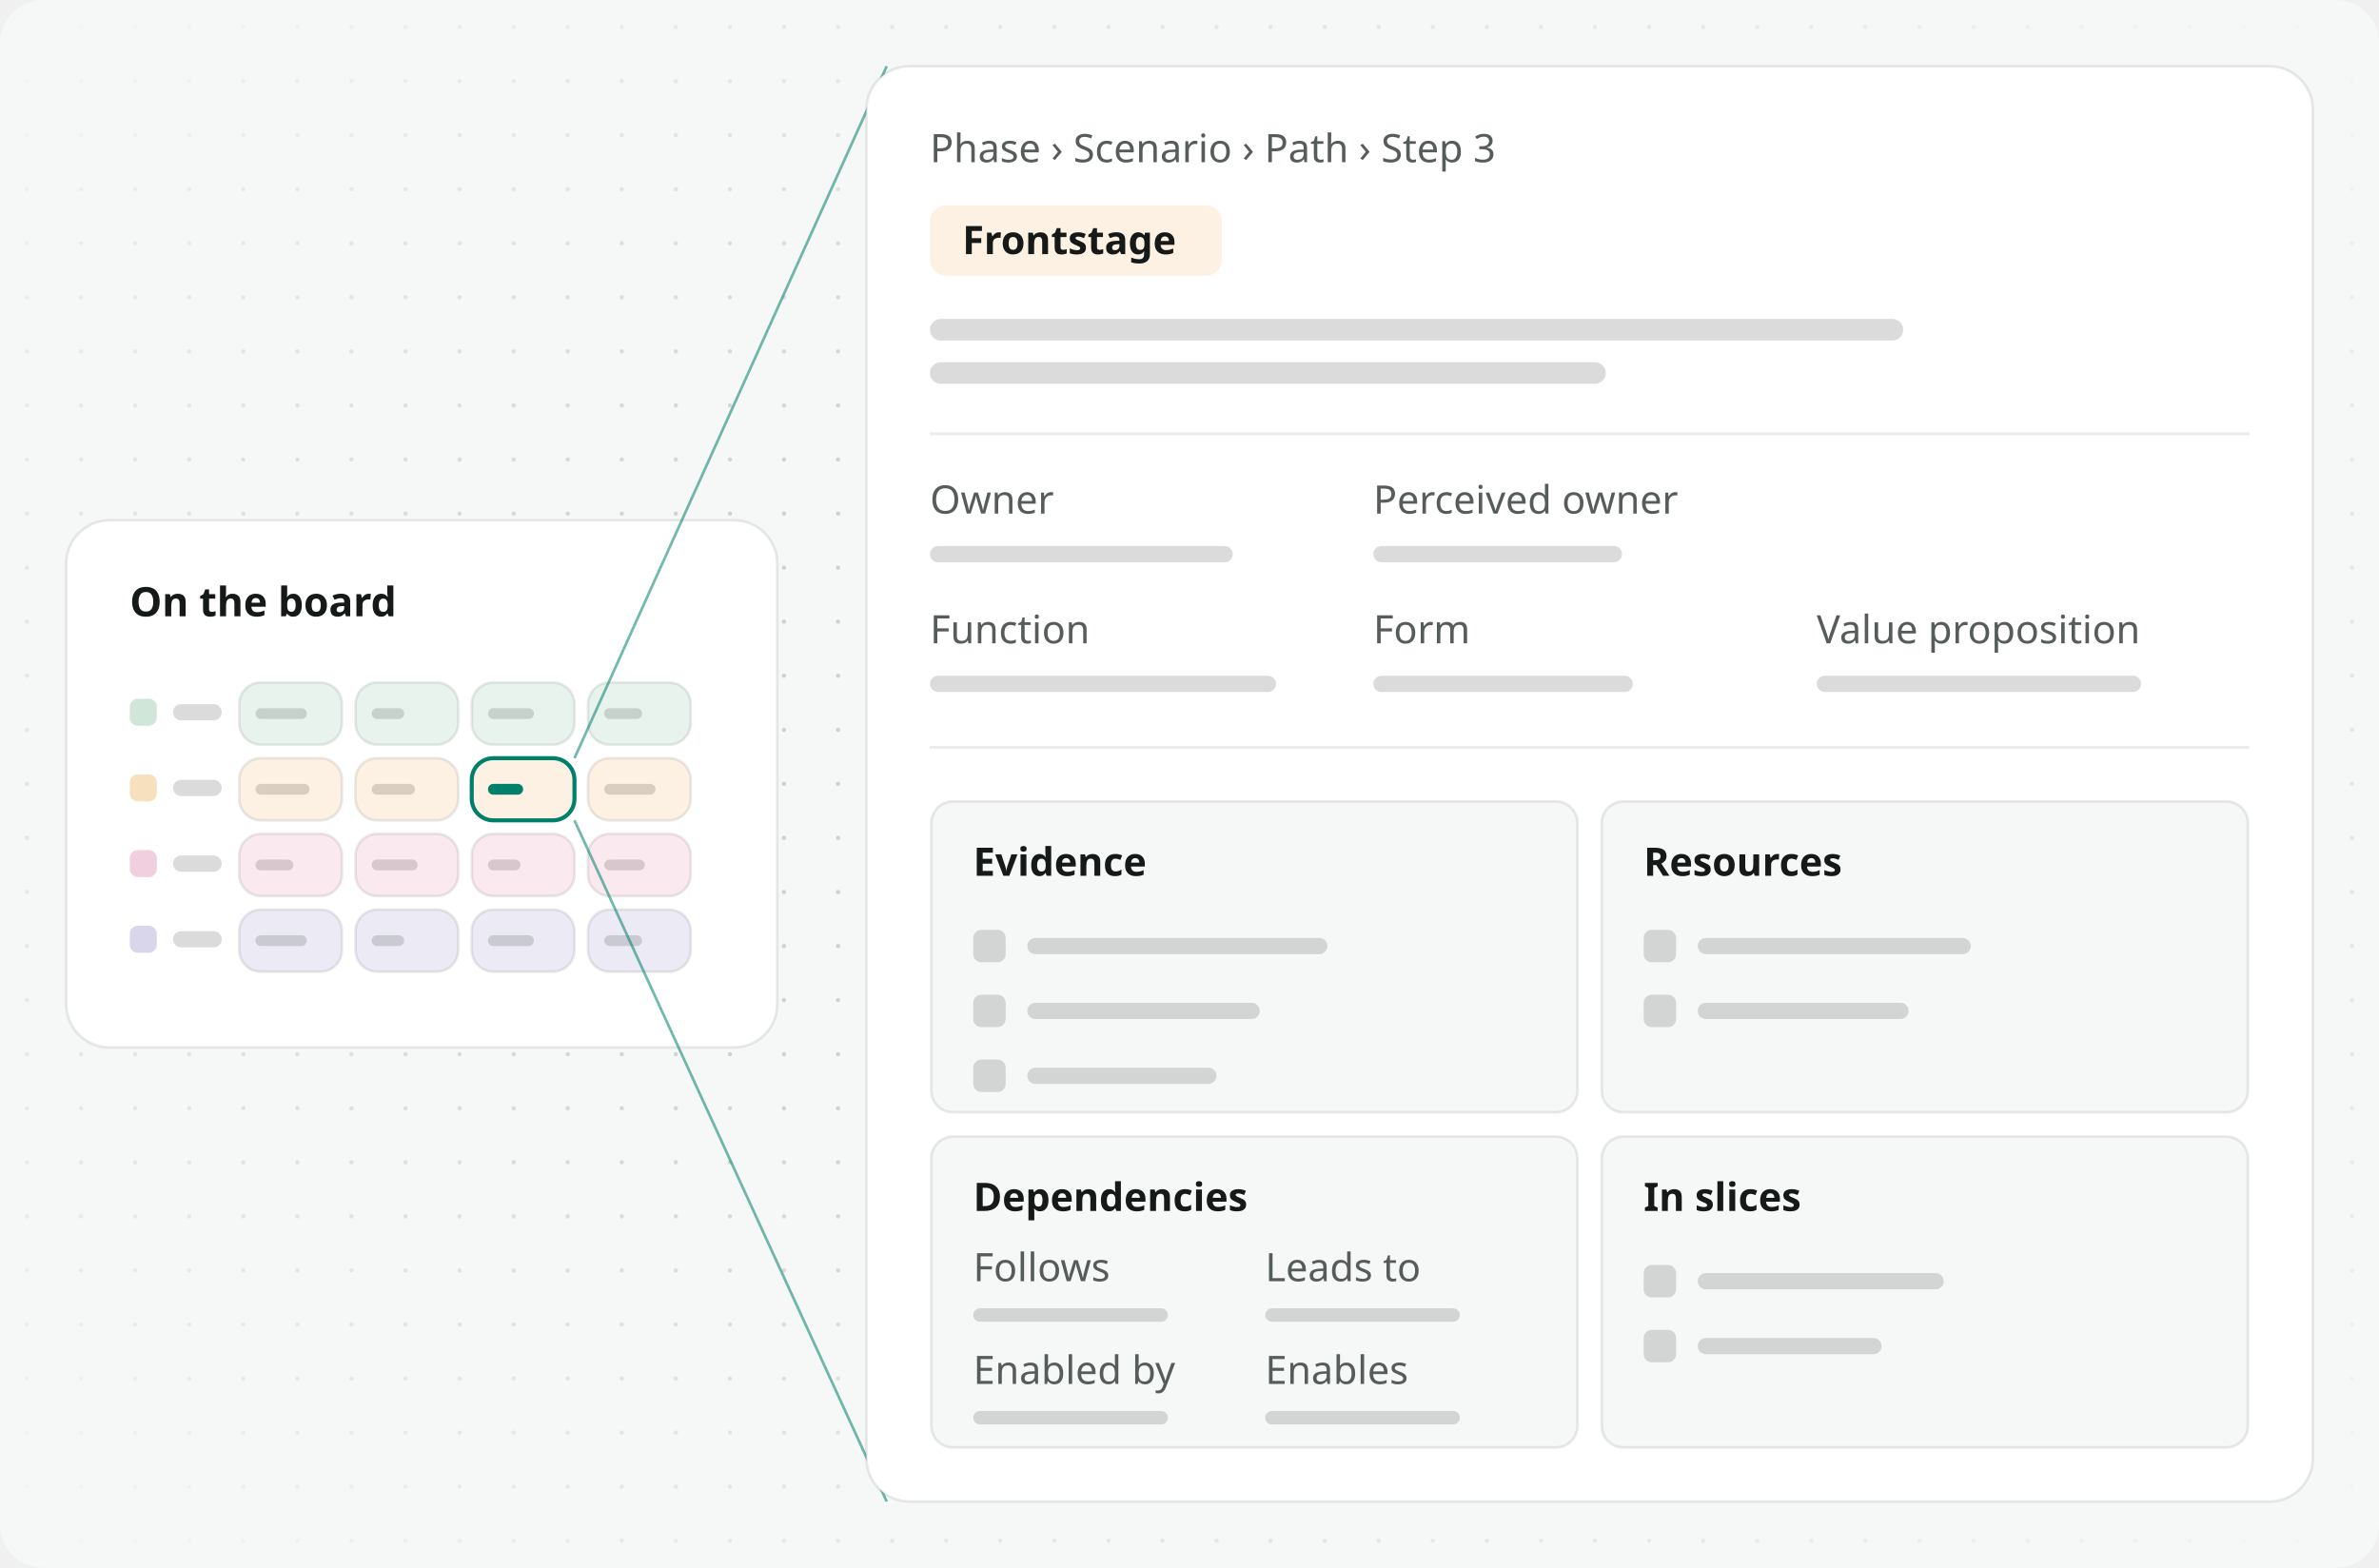
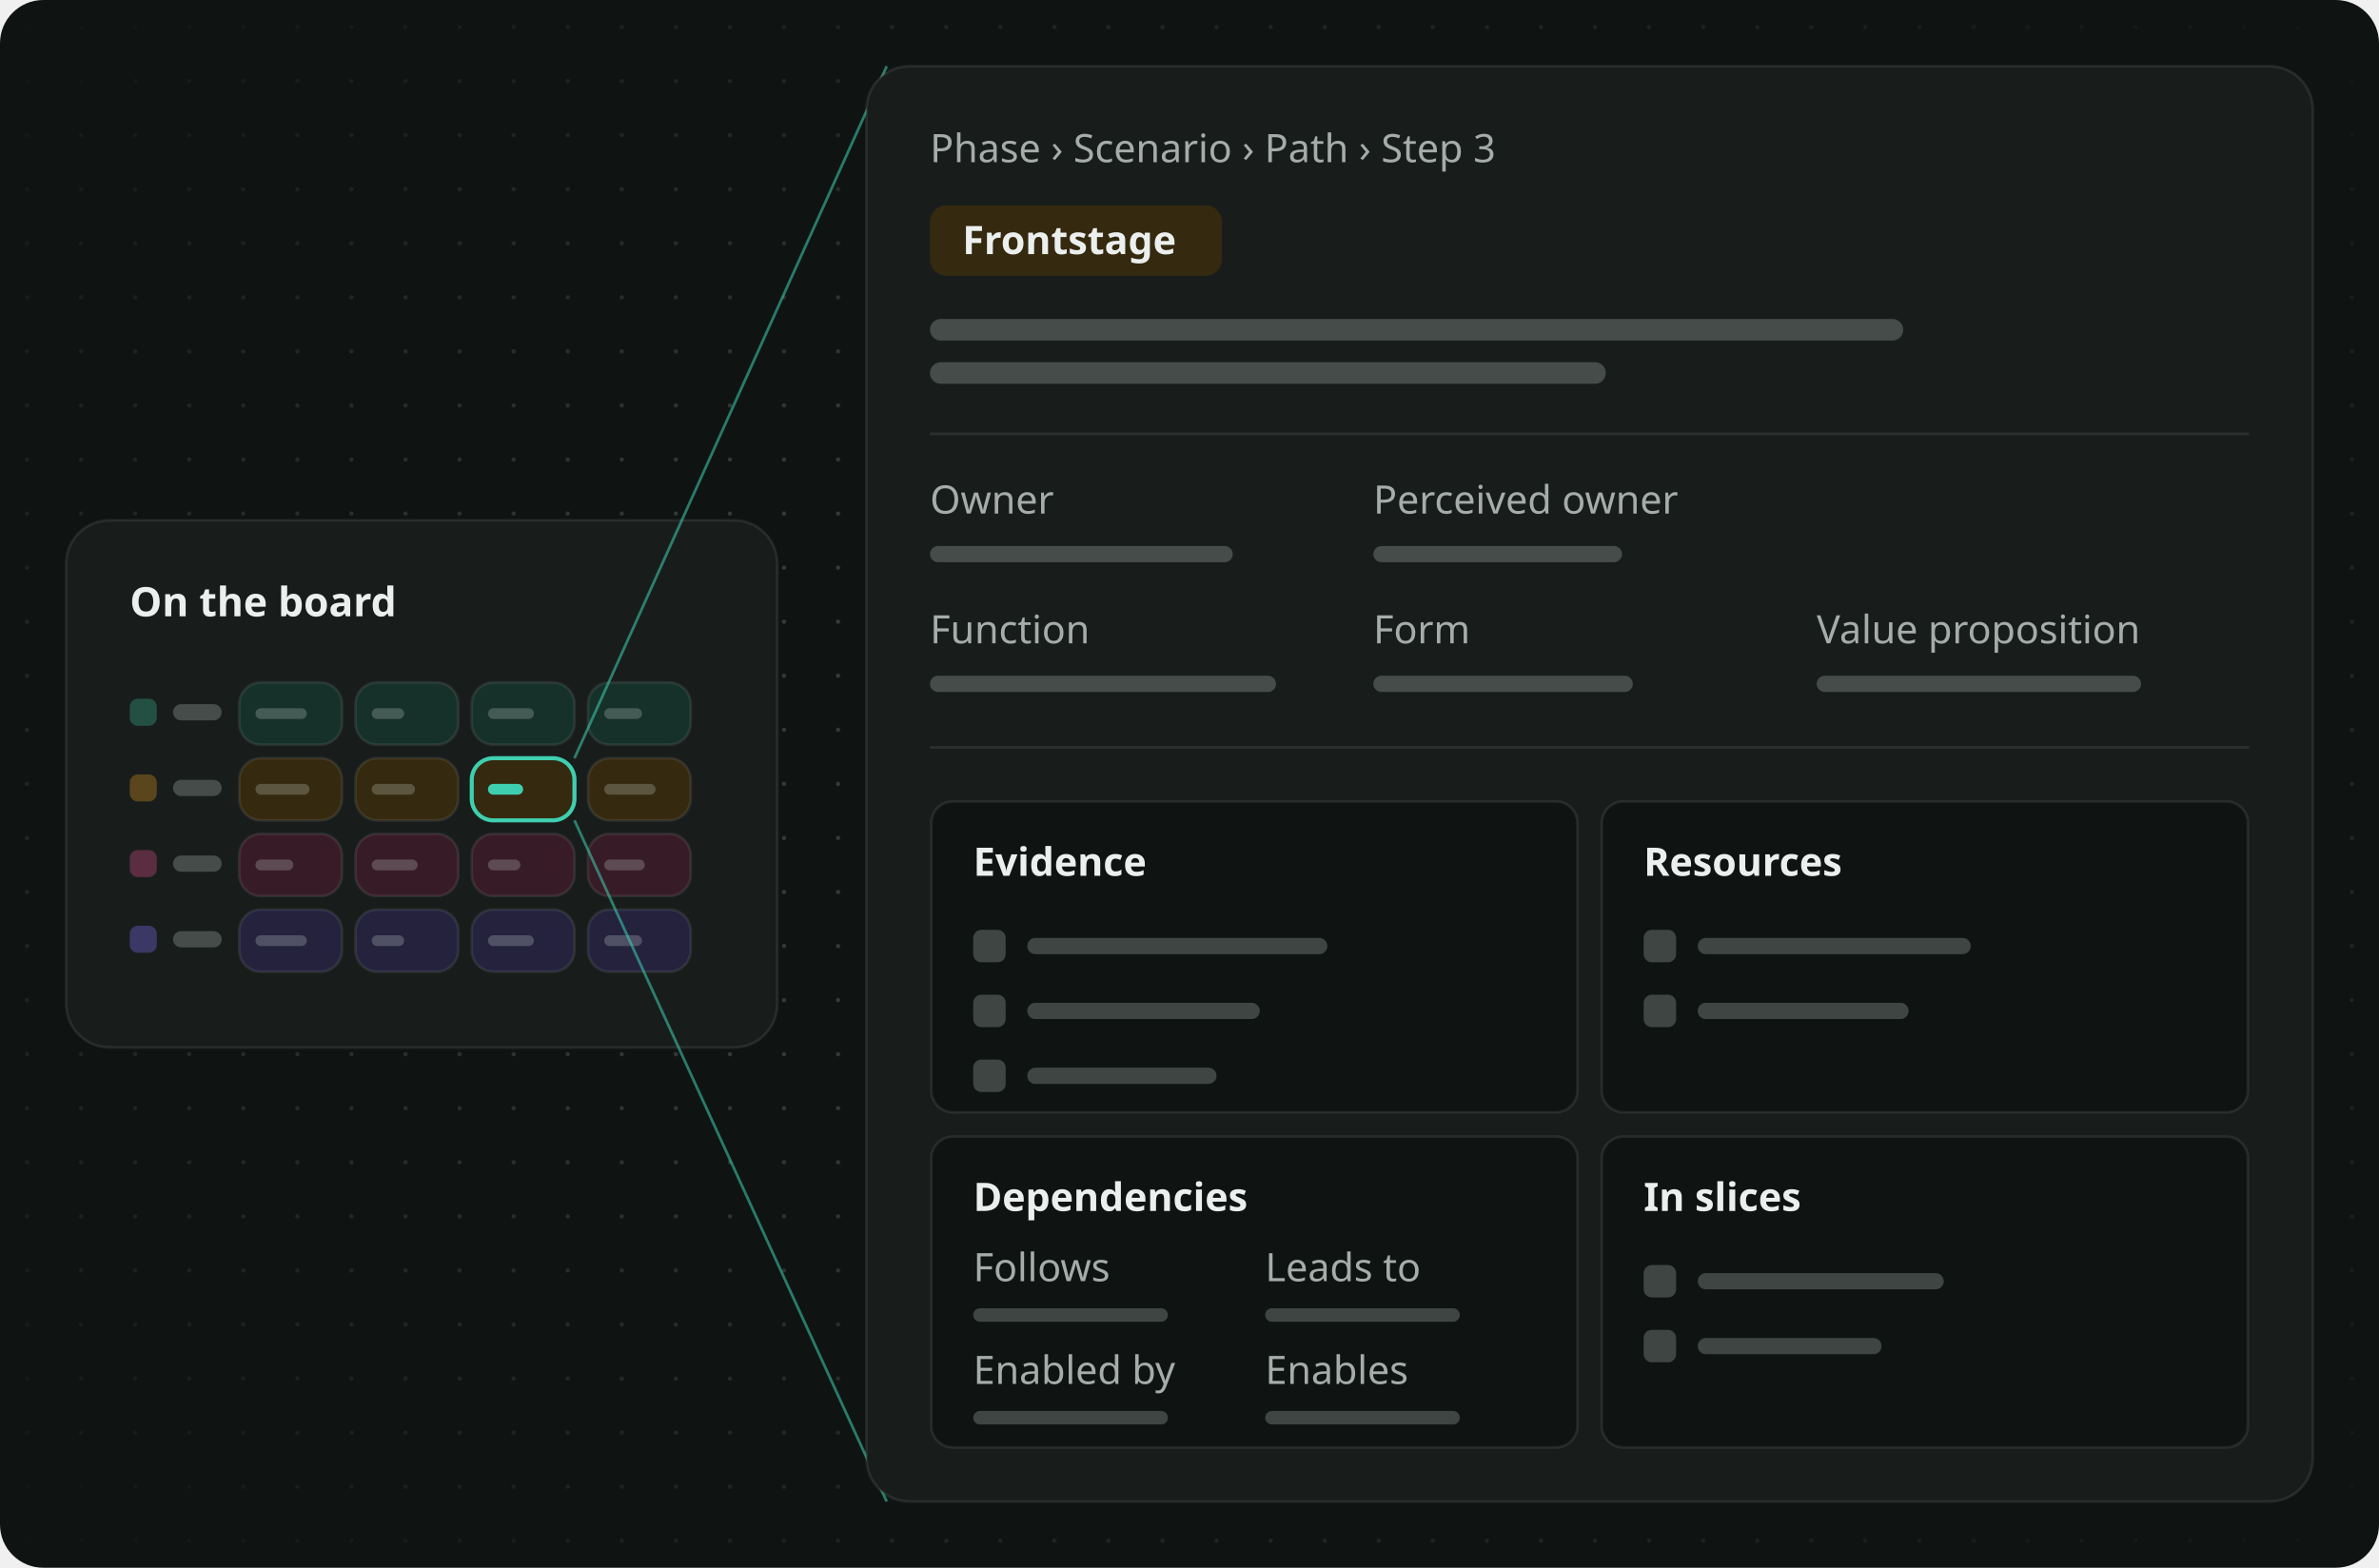
<svg xmlns="http://www.w3.org/2000/svg" viewBox="0 0 880 580" font-family="'Ubuntu Sans', system-ui, sans-serif">
  <style>
-     .plate { fill: #f6f8f7; }
-     .dot { fill: #151a18; fill-opacity: 0.17; }
-     .card { fill: #ffffff; stroke: #151a18; stroke-opacity: 0.09; }
-     .well { fill: #f6f8f7; stroke: #151a18; stroke-opacity: 0.09; }
-     .well-focus { stroke: #00806a; stroke-opacity: 1; stroke-width: 1.5; }
-     .title { font-size: 15px; font-weight: 600; fill: #151a18; }
-     .label { font-size: 14.5px; fill: #565c5a; }
-     .label-teal { font-size: 14.5px; font-weight: 600; fill: #00806a; }
-     .strong { font-size: 14.5px; font-weight: 600; fill: #151a18; }
-     .num { font-size: 14.5px; font-weight: 600; fill: #ffffff; }
-     .axis { stroke: #151a18; stroke-opacity: 0.09; }
-     .line { stroke: #565c5a; stroke-width: 1.25; }
-     .flow { stroke: #565c5a; stroke-width: 1.5; fill: none; }
-     .flow-head { fill: #565c5a; }
-     .trace { stroke: #00806a; stroke-width: 1.5; fill: none; }
-     .trace-head { fill: #00806a; }
-     .zoom { stroke: #00806a; stroke-width: 1; stroke-opacity: 0.55; fill: none; }
-     .skel { fill: #151a18; fill-opacity: 0.16; }
-     .skel-teal { fill: #00806a; }
-     .cell { stroke: #151a18; stroke-opacity: 0.09; }
-     .cell-focus { stroke: #00806a; stroke-opacity: 1; stroke-width: 1.5; }
-     .hit { fill: #00806a; }
-     .tick { fill: #565c5a; }
-     .miss { fill: #151a18; fill-opacity: 0.16; }
-     .badge { fill: #00806a; stroke: #ffffff; stroke-width: 2; }
+     .plate { fill: #0f1412; }
+     .dot { fill: #ebf0ee; fill-opacity: 0.17; }
+     .card { fill: #181d1b; stroke: #ebf0ee; stroke-opacity: 0.09; }
+     .well { fill: #0f1412; stroke: #ebf0ee; stroke-opacity: 0.09; }
+     .well-focus { stroke: #3ecfb0; stroke-opacity: 1; stroke-width: 1.5; }
+     .title { font-size: 15px; font-weight: 600; fill: #ebf0ee; }
+     .label { font-size: 14.5px; fill: #a6acaa; }
+     .label-teal { font-size: 14.5px; font-weight: 600; fill: #3ecfb0; }
+     .strong { font-size: 14.5px; font-weight: 600; fill: #ebf0ee; }
+     .num { font-size: 14.5px; font-weight: 600; fill: #0f1412; }
+     .axis { stroke: #ebf0ee; stroke-opacity: 0.09; }
+     .line { stroke: #a6acaa; stroke-width: 1.25; }
+     .flow { stroke: #a6acaa; stroke-width: 1.5; fill: none; }
+     .flow-head { fill: #a6acaa; }
+     .trace { stroke: #3ecfb0; stroke-width: 1.5; fill: none; }
+     .trace-head { fill: #3ecfb0; }
+     .zoom { stroke: #3ecfb0; stroke-width: 1; stroke-opacity: 0.55; fill: none; }
+     .skel { fill: #ebf0ee; fill-opacity: 0.22; }
+     .skel-teal { fill: #3ecfb0; }
+     .cell { stroke: #ebf0ee; stroke-opacity: 0.09; }
+     .cell-focus { stroke: #3ecfb0; stroke-opacity: 1; stroke-width: 1.5; }
+     .hit { fill: #3ecfb0; }
+     .tick { fill: #a6acaa; }
+     .miss { fill: #ebf0ee; fill-opacity: 0.22; }
+     .badge { fill: #3ecfb0; stroke: #181d1b; stroke-width: 2; }
    .faded { opacity: 0.4; }
-     .lane-c { fill: #e8f3ed; } .sq-c { fill: #cfe6d9; }
-     .lane-f { fill: #fdf1e3; } .sq-f { fill: #f6e0bd; }
-     .lane-b { fill: #fbe9f0; } .sq-b { fill: #f2cfdf; }
-     .lane-s { fill: #ecebf5; } .sq-s { fill: #d9d6ec; }
+     .lane-c { fill: #16302a; } .sq-c { fill: #235043; }
+     .lane-f { fill: #35290f; } .sq-f { fill: #5a451c; }
+     .lane-b { fill: #371b27; } .sq-b { fill: #5a2d40; }
+     .lane-s { fill: #24223d; } .sq-s { fill: #3b3866; }
  </style>
  <defs>
    <pattern id="grid" width="20" height="20" patternUnits="userSpaceOnUse">
      <circle class="dot" cx="10" cy="10" r="0.8" />
    </pattern>
    <radialGradient id="fade" cx="50%" cy="50%" r="70%">
      <stop offset="0.35" stop-color="#fff" />
      <stop offset="1" stop-color="#000" />
    </radialGradient>
    <mask id="fadeMask">
      <rect width="880" height="580" fill="url(#fade)" />
    </mask>
    <marker id="headMuted" markerWidth="8" markerHeight="8" refX="6" refY="4" orient="auto" markerUnits="userSpaceOnUse">
      <path class="flow-head" d="M0,0.5 L7,4 L0,7.5 Z" />
    </marker>
    <marker id="headTeal" markerWidth="8" markerHeight="8" refX="6" refY="4" orient="auto" markerUnits="userSpaceOnUse">
      <path class="trace-head" d="M0,0.5 L7,4 L0,7.5 Z" />
    </marker>
  </defs>
  <rect class="plate" width="880" height="580" rx="16" />
  <rect width="880" height="580" rx="16" fill="url(#grid)" mask="url(#fadeMask)" />
  <rect class="card" x="24.5" y="192.5" width="263" height="195" rx="16" />
  <text class="title" x="48" y="228">On the board</text>
  <rect class="sq-c" x="48" y="258.5" width="10" height="10" rx="3" />
  <rect class="skel" x="64" y="260.5" width="18" height="6" rx="3" />
  <rect class="lane-c cell" x="88.5" y="252.5" width="38" height="23" rx="8" />
  <rect class="skel" x="94.5" y="262" width="19" height="4" rx="2" />
  <rect class="lane-c cell" x="131.5" y="252.5" width="38" height="23" rx="8" />
  <rect class="skel" x="137.5" y="262" width="12" height="4" rx="2" />
  <rect class="lane-c cell" x="174.5" y="252.5" width="38" height="23" rx="8" />
  <rect class="skel" x="180.5" y="262" width="17" height="4" rx="2" />
  <rect class="lane-c cell" x="217.5" y="252.5" width="38" height="23" rx="8" />
  <rect class="skel" x="223.5" y="262" width="14" height="4" rx="2" />
  <rect class="sq-f" x="48" y="286.5" width="10" height="10" rx="3" />
  <rect class="skel" x="64" y="288.5" width="18" height="6" rx="3" />
  <rect class="lane-f cell" x="88.5" y="280.5" width="38" height="23" rx="8" />
  <rect class="skel" x="94.5" y="290" width="20" height="4" rx="2" />
  <rect class="lane-f cell" x="131.5" y="280.5" width="38" height="23" rx="8" />
  <rect class="skel" x="137.5" y="290" width="16" height="4" rx="2" />
  <rect class="lane-f cell-focus" x="174.5" y="280.5" width="38" height="23" rx="8" />
  <rect class="skel-teal" x="180.5" y="290" width="13" height="4" rx="2" />
  <rect class="lane-f cell" x="217.5" y="280.5" width="38" height="23" rx="8" />
  <rect class="skel" x="223.5" y="290" width="19" height="4" rx="2" />
  <rect class="sq-b" x="48" y="314.5" width="10" height="10" rx="3" />
  <rect class="skel" x="64" y="316.5" width="18" height="6" rx="3" />
  <rect class="lane-b cell" x="88.5" y="308.5" width="38" height="23" rx="8" />
  <rect class="skel" x="94.5" y="318" width="14" height="4" rx="2" />
  <rect class="lane-b cell" x="131.5" y="308.5" width="38" height="23" rx="8" />
  <rect class="skel" x="137.5" y="318" width="17" height="4" rx="2" />
  <rect class="lane-b cell" x="174.5" y="308.5" width="38" height="23" rx="8" />
  <rect class="skel" x="180.5" y="318" width="12" height="4" rx="2" />
  <rect class="lane-b cell" x="217.5" y="308.5" width="38" height="23" rx="8" />
  <rect class="skel" x="223.5" y="318" width="15" height="4" rx="2" />
  <rect class="sq-s" x="48" y="342.5" width="10" height="10" rx="3" />
  <rect class="skel" x="64" y="344.5" width="18" height="6" rx="3" />
  <rect class="lane-s cell" x="88.5" y="336.5" width="38" height="23" rx="8" />
  <rect class="skel" x="94.5" y="346" width="19" height="4" rx="2" />
  <rect class="lane-s cell" x="131.5" y="336.5" width="38" height="23" rx="8" />
  <rect class="skel" x="137.5" y="346" width="12" height="4" rx="2" />
  <rect class="lane-s cell" x="174.5" y="336.5" width="38" height="23" rx="8" />
  <rect class="skel" x="180.5" y="346" width="17" height="4" rx="2" />
  <rect class="lane-s cell" x="217.5" y="336.5" width="38" height="23" rx="8" />
  <rect class="skel" x="223.5" y="346" width="14" height="4" rx="2" />
  <path class="zoom" d="M212.5,280.5 L328,24.5" />
  <path class="zoom" d="M212.5,303.5 L328,555.5" />
  <rect class="card" x="320.5" y="24.5" width="535" height="531" rx="16" />
  <text class="label" x="344" y="60">Phase › Scenario › Path › Step 3</text>
  <rect class="lane-f" x="344" y="76" width="108" height="26" rx="6" />
  <text class="strong" x="356" y="94">Frontstage</text>
  <rect class="skel" x="344" y="118" width="360" height="8" rx="4" />
  <rect class="skel" x="344" y="134" width="250" height="8" rx="4" />
  <line class="axis" x1="344" y1="160.5" x2="832" y2="160.5" />
  <text class="label" x="344" y="190">Owner</text>
  <rect class="skel" x="344" y="202" width="112" height="6" rx="3" />
  <text class="label" x="508" y="190">Perceived owner</text>
  <rect class="skel" x="508" y="202" width="92" height="6" rx="3" />
  <text class="label" x="344" y="238">Function</text>
  <rect class="skel" x="344" y="250" width="128" height="6" rx="3" />
  <text class="label" x="508" y="238">Form</text>
  <rect class="skel" x="508" y="250" width="96" height="6" rx="3" />
  <text class="label" x="672" y="238">Value proposition</text>
  <rect class="skel" x="672" y="250" width="120" height="6" rx="3" />
  <line class="axis" x1="344" y1="276.5" x2="832" y2="276.5" />
  <rect class="well" x="344.5" y="296.5" width="239" height="115" rx="8" />
  <text class="strong" x="360" y="324">Evidence</text>
  <rect class="miss" x="360" y="344" width="12" height="12" rx="3" />
  <rect class="skel" x="380" y="347" width="111" height="6" rx="3" />
  <rect class="miss" x="360" y="368" width="12" height="12" rx="3" />
  <rect class="skel" x="380" y="371" width="86" height="6" rx="3" />
  <rect class="miss" x="360" y="392" width="12" height="12" rx="3" />
  <rect class="skel" x="380" y="395" width="70" height="6" rx="3" />
  <rect class="well" x="592.5" y="296.5" width="239" height="115" rx="8" />
  <text class="strong" x="608" y="324">Resources</text>
  <rect class="miss" x="608" y="344" width="12" height="12" rx="3" />
  <rect class="skel" x="628" y="347" width="101" height="6" rx="3" />
  <rect class="miss" x="608" y="368" width="12" height="12" rx="3" />
  <rect class="skel" x="628" y="371" width="78" height="6" rx="3" />
  <rect class="well" x="344.5" y="420.5" width="239" height="115" rx="8" />
  <text class="strong" x="360" y="448">Dependencies</text>
  <text class="label" x="360" y="474">Follows</text>
  <rect class="skel" x="360" y="484" width="72" height="5" rx="2.5" />
  <text class="label" x="468" y="474">Leads to</text>
  <rect class="skel" x="468" y="484" width="72" height="5" rx="2.5" />
  <text class="label" x="360" y="512">Enabled by</text>
  <rect class="skel" x="360" y="522" width="72" height="5" rx="2.5" />
  <text class="label" x="468" y="512">Enables</text>
  <rect class="skel" x="468" y="522" width="72" height="5" rx="2.5" />
  <rect class="well" x="592.5" y="420.5" width="239" height="115" rx="8" />
  <text class="strong" x="608" y="448">In slices</text>
  <rect class="miss" x="608" y="468" width="12" height="12" rx="3" />
  <rect class="skel" x="628" y="471" width="91" height="6" rx="3" />
  <rect class="miss" x="608" y="492" width="12" height="12" rx="3" />
  <rect class="skel" x="628" y="495" width="68" height="6" rx="3" />
</svg>
